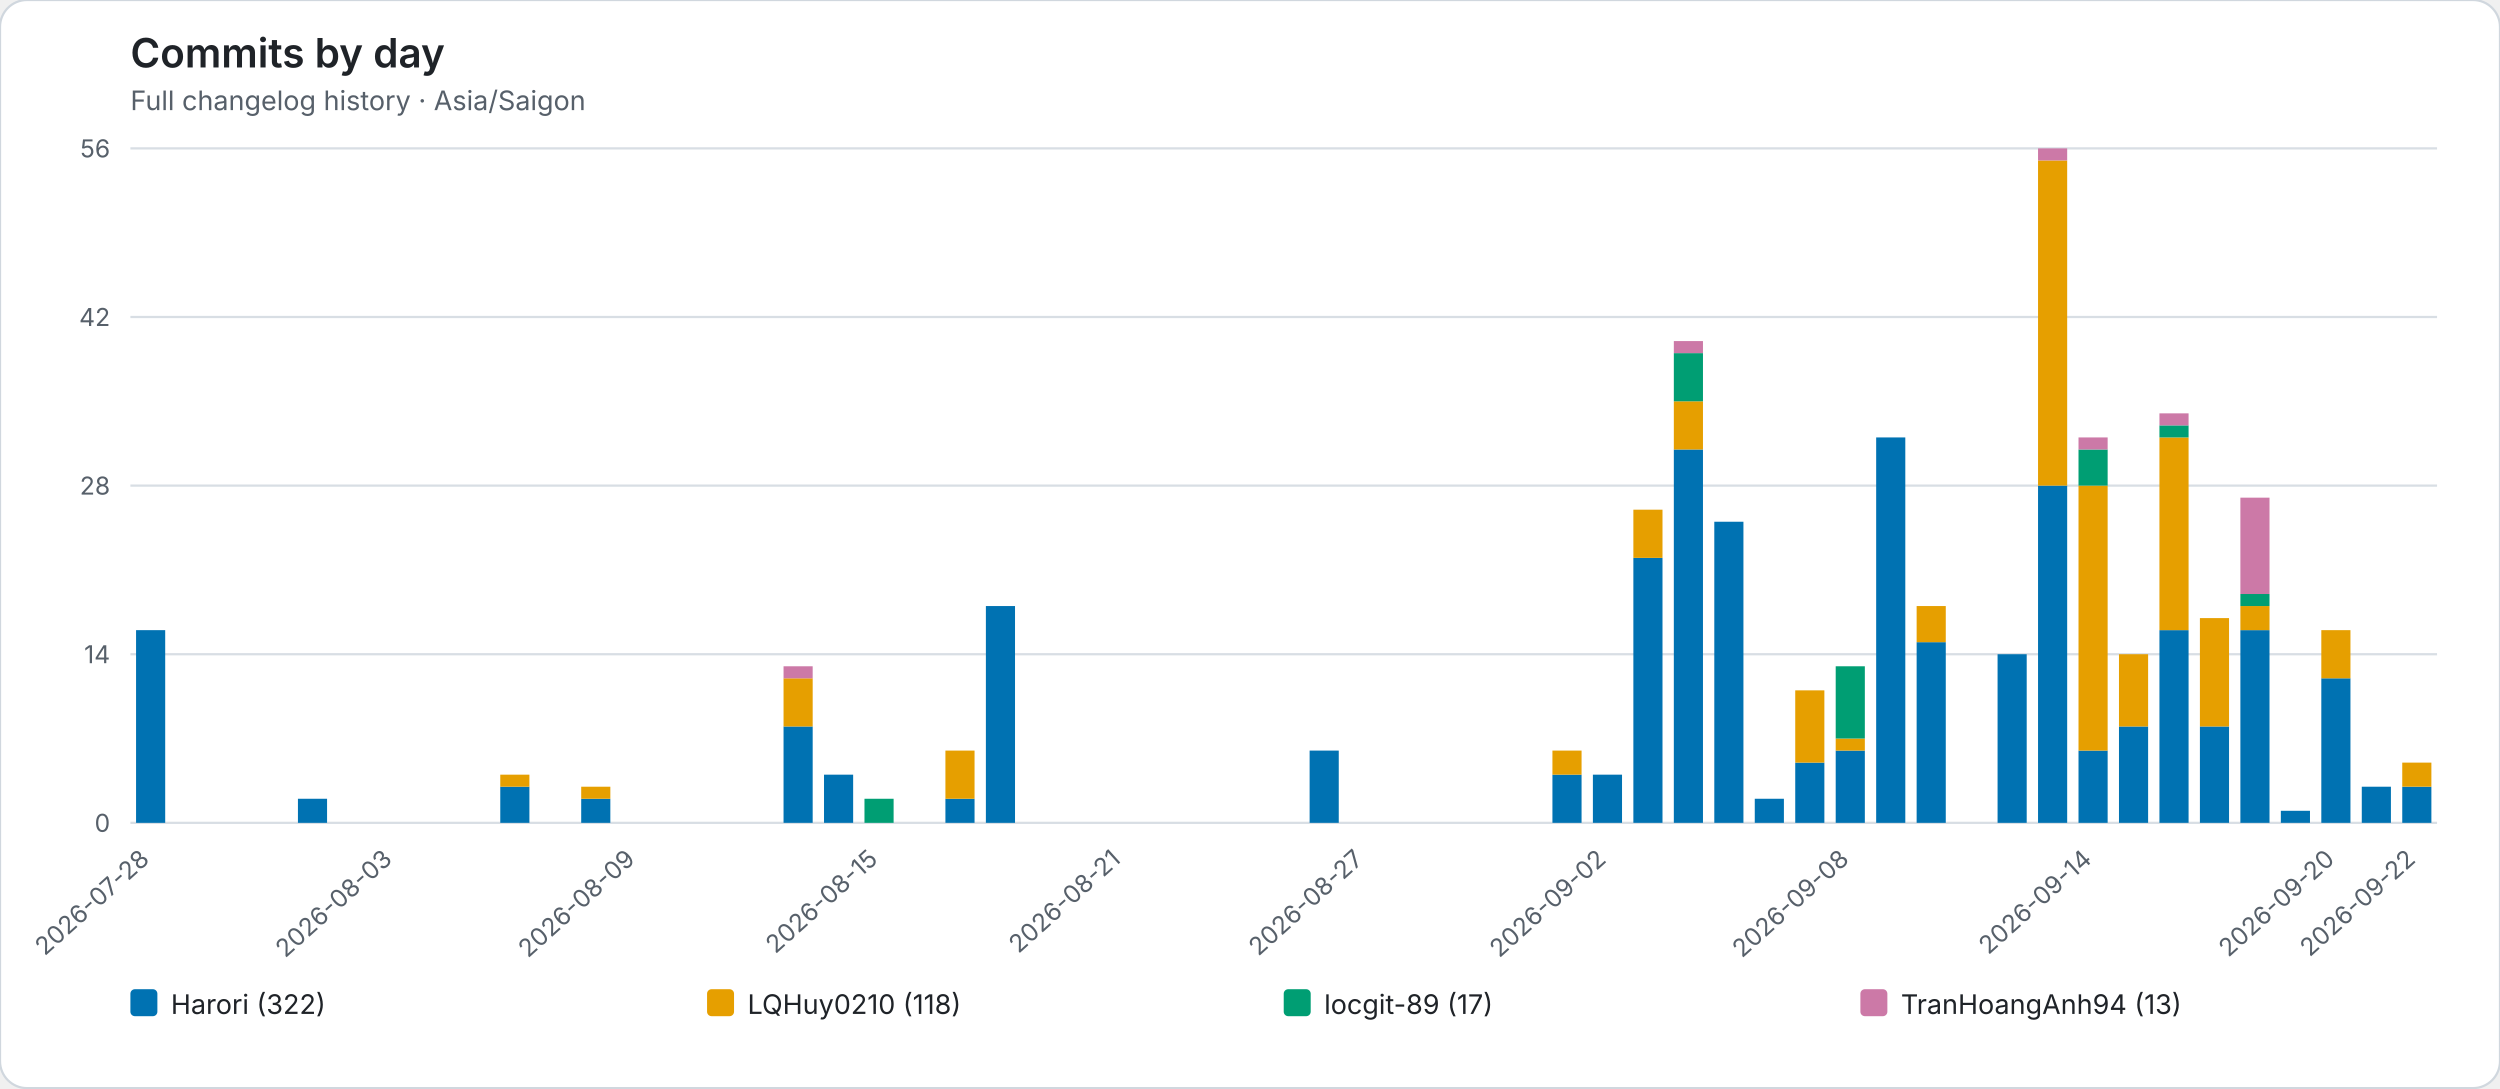
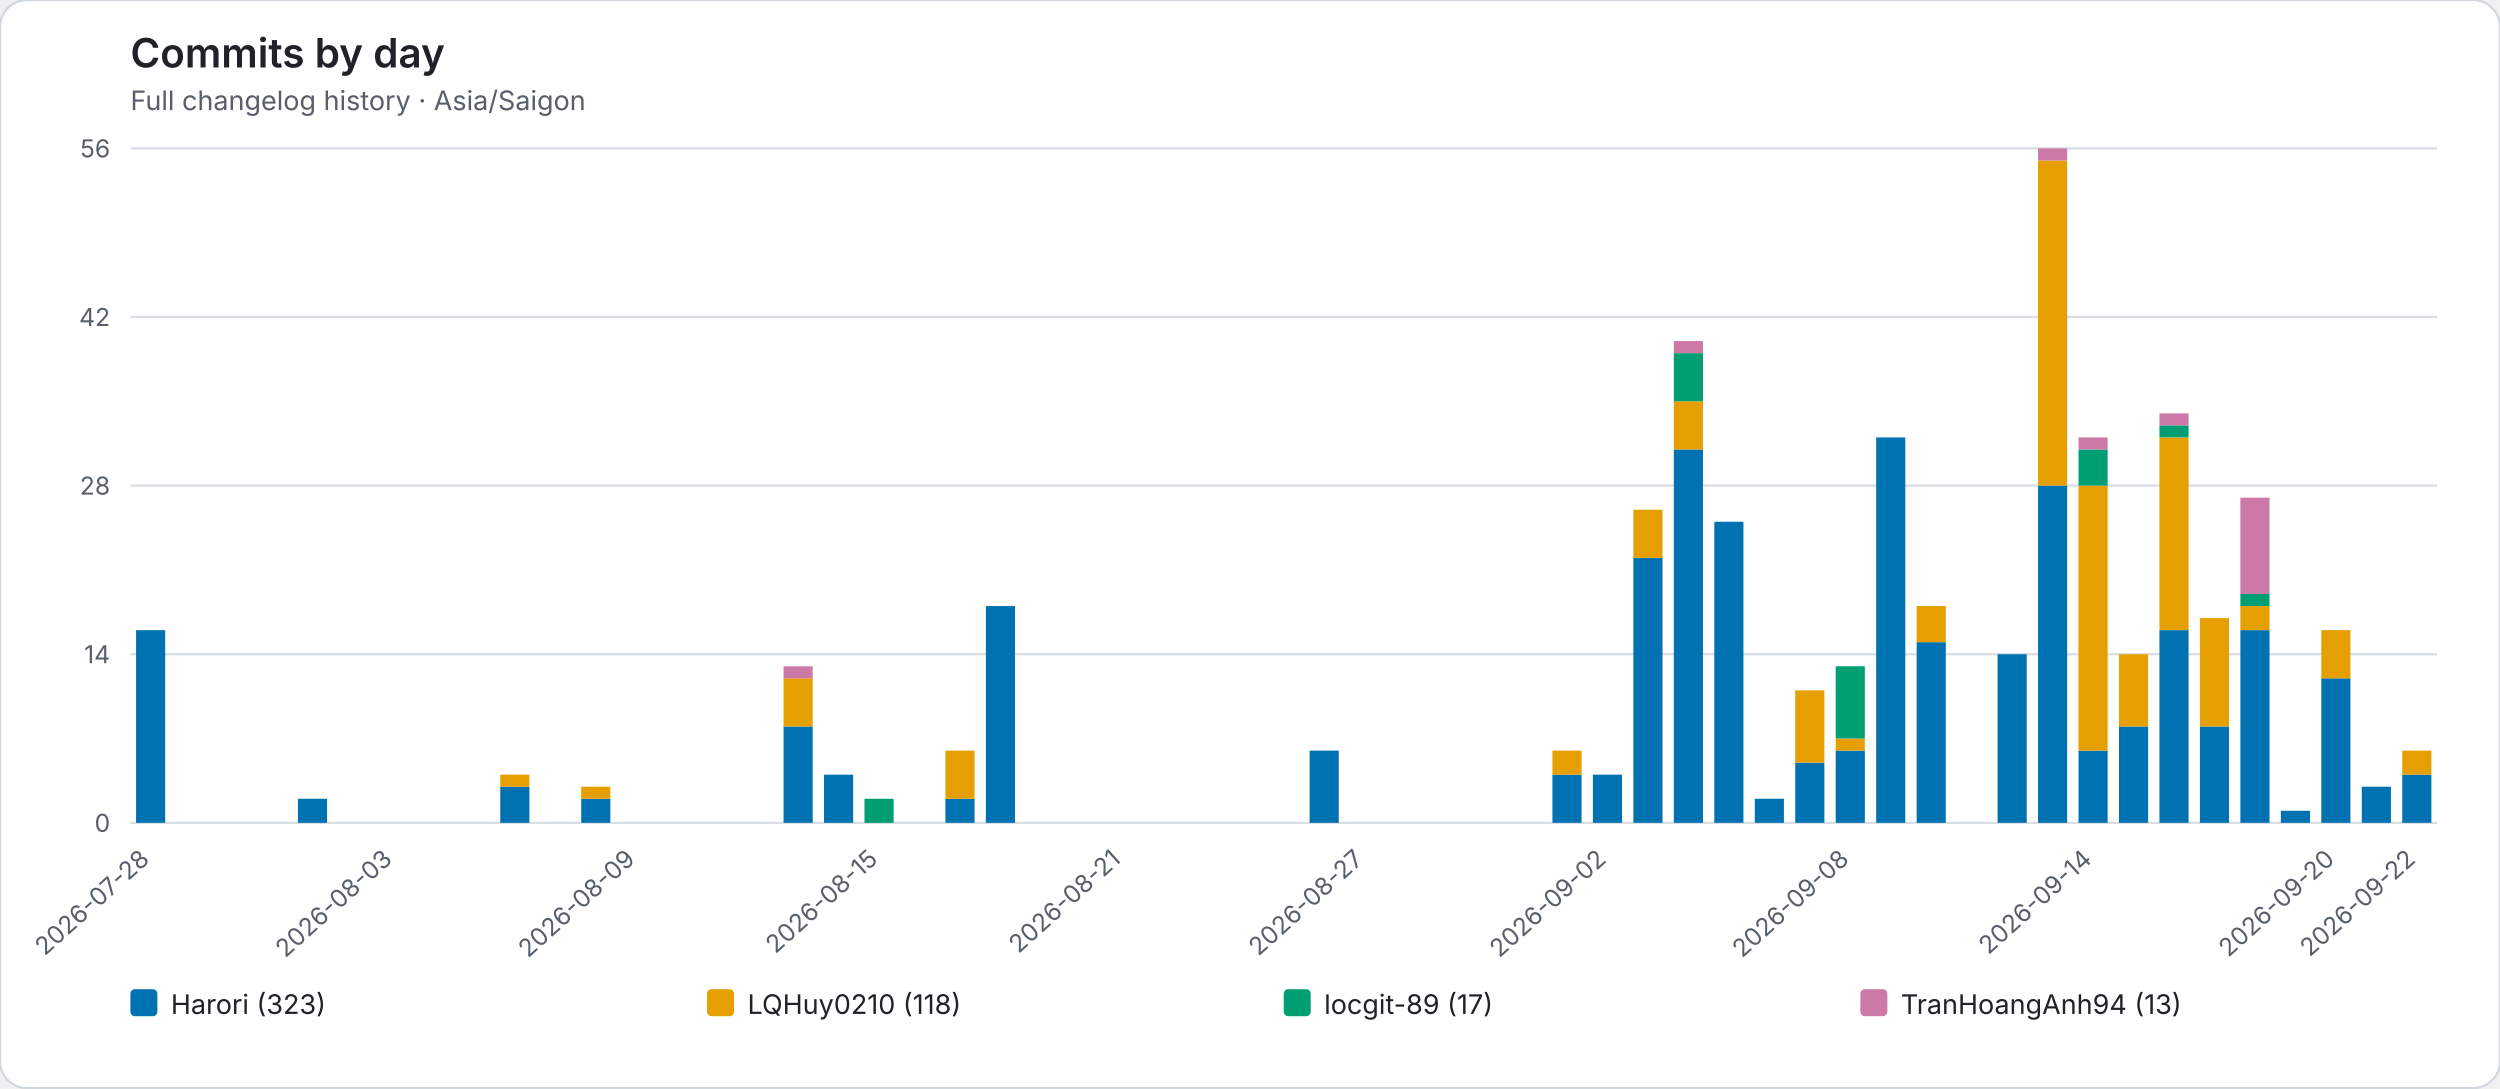
<svg xmlns="http://www.w3.org/2000/svg" role="img" viewBox="0 0 1112 484">
  <rect width="1112" height="484" rx="12" fill="#ffffff" stroke="#d0d7de" />
  <style>text{font-family:system-ui,-apple-system,BlinkMacSystemFont,"Segoe UI",sans-serif}.axis{fill:#57606a;font-size:11px}.heading{fill:#1f2328;font-size:18px;font-weight:600}.subheading{fill:#57606a;font-size:12px}.grid{stroke:#d8dee4;stroke-width:1}.legend{fill:#1f2328;font-size:12px}</style>
  <text class="heading" x="58" y="30">Commits by day</text>
  <text class="subheading" x="58" y="49">Full changelog history · Asia/Saigon</text>
  <line class="grid" x1="58" y1="366.00" x2="1084" y2="366.00" />
  <text class="axis" x="49" y="370.00" text-anchor="end">0</text>
  <line class="grid" x1="58" y1="291.00" x2="1084" y2="291.00" />
  <text class="axis" x="49" y="295.00" text-anchor="end">14</text>
  <line class="grid" x1="58" y1="216.00" x2="1084" y2="216.00" />
  <text class="axis" x="49" y="220.00" text-anchor="end">28</text>
  <line class="grid" x1="58" y1="141.00" x2="1084" y2="141.00" />
  <text class="axis" x="49" y="145.00" text-anchor="end">42</text>
  <line class="grid" x1="58" y1="66.00" x2="1084" y2="66.00" />
  <text class="axis" x="49" y="70.00" text-anchor="end">56</text>
  <g data-date="2026-07-28">
    <rect x="60.52" y="280.29" width="12.96" height="85.71" fill="#0072B2" />
  </g>
  <text class="axis" x="67.00" y="383" text-anchor="end" transform="rotate(-42 67.00 383)">2026-07-28</text>
  <g data-date="2026-07-29">
  </g>
  <g data-date="2026-07-30">
  </g>
  <g data-date="2026-07-31">
  </g>
  <g data-date="2026-08-01">
    <rect x="132.52" y="355.29" width="12.96" height="10.71" fill="#0072B2" />
  </g>
  <g data-date="2026-08-02">
  </g>
  <g data-date="2026-08-03">
  </g>
  <text class="axis" x="175.00" y="383" text-anchor="end" transform="rotate(-42 175.00 383)">2026-08-03</text>
  <g data-date="2026-08-04">
  </g>
  <g data-date="2026-08-05">
  </g>
  <g data-date="2026-08-06">
    <rect x="222.52" y="349.93" width="12.96" height="16.07" fill="#0072B2" />
    <rect x="222.52" y="344.57" width="12.96" height="5.36" fill="#E69F00" />
  </g>
  <g data-date="2026-08-07">
  </g>
  <g data-date="2026-08-08">
    <rect x="258.52" y="355.29" width="12.96" height="10.71" fill="#0072B2" />
    <rect x="258.52" y="349.93" width="12.96" height="5.36" fill="#E69F00" />
  </g>
  <g data-date="2026-08-09">
  </g>
  <text class="axis" x="283.00" y="383" text-anchor="end" transform="rotate(-42 283.00 383)">2026-08-09</text>
  <g data-date="2026-08-10">
  </g>
  <g data-date="2026-08-11">
  </g>
  <g data-date="2026-08-12">
  </g>
  <g data-date="2026-08-13">
    <rect x="348.52" y="323.14" width="12.96" height="42.86" fill="#0072B2" />
    <rect x="348.52" y="301.71" width="12.96" height="21.43" fill="#E69F00" />
    <rect x="348.52" y="296.36" width="12.96" height="5.36" fill="#CC79A7" />
  </g>
  <g data-date="2026-08-14">
    <rect x="366.52" y="344.57" width="12.96" height="21.43" fill="#0072B2" />
  </g>
  <g data-date="2026-08-15">
    <rect x="384.52" y="355.29" width="12.96" height="10.71" fill="#009E73" />
  </g>
  <text class="axis" x="391.00" y="383" text-anchor="end" transform="rotate(-42 391.00 383)">2026-08-15</text>
  <g data-date="2026-08-16">
  </g>
  <g data-date="2026-08-17">
    <rect x="420.52" y="355.29" width="12.96" height="10.71" fill="#0072B2" />
    <rect x="420.52" y="333.86" width="12.96" height="21.43" fill="#E69F00" />
  </g>
  <g data-date="2026-08-18">
    <rect x="438.52" y="269.57" width="12.96" height="96.43" fill="#0072B2" />
  </g>
  <g data-date="2026-08-19">
  </g>
  <g data-date="2026-08-20">
  </g>
  <g data-date="2026-08-21">
  </g>
  <text class="axis" x="499.00" y="383" text-anchor="end" transform="rotate(-42 499.00 383)">2026-08-21</text>
  <g data-date="2026-08-22">
  </g>
  <g data-date="2026-08-23">
  </g>
  <g data-date="2026-08-24">
  </g>
  <g data-date="2026-08-25">
  </g>
  <g data-date="2026-08-26">
    <rect x="582.52" y="333.86" width="12.96" height="32.14" fill="#0072B2" />
  </g>
  <g data-date="2026-08-27">
  </g>
  <text class="axis" x="607.00" y="383" text-anchor="end" transform="rotate(-42 607.00 383)">2026-08-27</text>
  <g data-date="2026-08-28">
  </g>
  <g data-date="2026-08-29">
  </g>
  <g data-date="2026-08-30">
  </g>
  <g data-date="2026-08-31">
  </g>
  <g data-date="2026-09-01">
    <rect x="690.52" y="344.57" width="12.96" height="21.43" fill="#0072B2" />
    <rect x="690.52" y="333.86" width="12.96" height="10.71" fill="#E69F00" />
  </g>
  <g data-date="2026-09-02">
    <rect x="708.52" y="344.57" width="12.96" height="21.43" fill="#0072B2" />
  </g>
  <text class="axis" x="715.00" y="383" text-anchor="end" transform="rotate(-42 715.00 383)">2026-09-02</text>
  <g data-date="2026-09-03">
    <rect x="726.52" y="248.14" width="12.96" height="117.86" fill="#0072B2" />
    <rect x="726.52" y="226.71" width="12.96" height="21.43" fill="#E69F00" />
  </g>
  <g data-date="2026-09-04">
    <rect x="744.52" y="199.93" width="12.96" height="166.07" fill="#0072B2" />
    <rect x="744.52" y="178.50" width="12.96" height="21.43" fill="#E69F00" />
    <rect x="744.52" y="157.07" width="12.96" height="21.43" fill="#009E73" />
    <rect x="744.52" y="151.71" width="12.96" height="5.36" fill="#CC79A7" />
  </g>
  <g data-date="2026-09-05">
    <rect x="762.52" y="232.07" width="12.96" height="133.93" fill="#0072B2" />
  </g>
  <g data-date="2026-09-06">
    <rect x="780.52" y="355.29" width="12.96" height="10.71" fill="#0072B2" />
  </g>
  <g data-date="2026-09-07">
    <rect x="798.52" y="339.21" width="12.96" height="26.79" fill="#0072B2" />
    <rect x="798.52" y="307.07" width="12.96" height="32.14" fill="#E69F00" />
  </g>
  <g data-date="2026-09-08">
    <rect x="816.52" y="333.86" width="12.96" height="32.14" fill="#0072B2" />
    <rect x="816.52" y="328.50" width="12.96" height="5.36" fill="#E69F00" />
    <rect x="816.52" y="296.36" width="12.96" height="32.14" fill="#009E73" />
  </g>
  <text class="axis" x="823.00" y="383" text-anchor="end" transform="rotate(-42 823.00 383)">2026-09-08</text>
  <g data-date="2026-09-09">
    <rect x="834.52" y="194.57" width="12.96" height="171.43" fill="#0072B2" />
  </g>
  <g data-date="2026-09-10">
    <rect x="852.52" y="285.64" width="12.96" height="80.36" fill="#0072B2" />
    <rect x="852.52" y="269.57" width="12.96" height="16.07" fill="#E69F00" />
  </g>
  <g data-date="2026-09-11">
  </g>
  <g data-date="2026-09-12">
    <rect x="888.52" y="291.00" width="12.96" height="75.00" fill="#0072B2" />
  </g>
  <g data-date="2026-09-13">
    <rect x="906.52" y="216.00" width="12.96" height="150.00" fill="#0072B2" />
    <rect x="906.52" y="71.36" width="12.96" height="144.64" fill="#E69F00" />
    <rect x="906.52" y="66.00" width="12.96" height="5.36" fill="#CC79A7" />
  </g>
  <g data-date="2026-09-14">
    <rect x="924.52" y="333.86" width="12.96" height="32.14" fill="#0072B2" />
    <rect x="924.52" y="216.00" width="12.96" height="117.86" fill="#E69F00" />
    <rect x="924.52" y="199.93" width="12.96" height="16.07" fill="#009E73" />
    <rect x="924.52" y="194.57" width="12.96" height="5.36" fill="#CC79A7" />
  </g>
  <text class="axis" x="931.00" y="383" text-anchor="end" transform="rotate(-42 931.00 383)">2026-09-14</text>
  <g data-date="2026-09-15">
    <rect x="942.52" y="323.14" width="12.96" height="42.86" fill="#0072B2" />
    <rect x="942.52" y="291.00" width="12.96" height="32.14" fill="#E69F00" />
  </g>
  <g data-date="2026-09-16">
    <rect x="960.52" y="280.29" width="12.96" height="85.71" fill="#0072B2" />
    <rect x="960.52" y="194.57" width="12.96" height="85.71" fill="#E69F00" />
    <rect x="960.52" y="189.21" width="12.96" height="5.36" fill="#009E73" />
    <rect x="960.52" y="183.86" width="12.96" height="5.36" fill="#CC79A7" />
  </g>
  <g data-date="2026-09-17">
    <rect x="978.52" y="323.14" width="12.96" height="42.86" fill="#0072B2" />
    <rect x="978.52" y="274.93" width="12.96" height="48.21" fill="#E69F00" />
  </g>
  <g data-date="2026-09-18">
    <rect x="996.52" y="280.29" width="12.96" height="85.71" fill="#0072B2" />
    <rect x="996.52" y="269.57" width="12.96" height="10.71" fill="#E69F00" />
    <rect x="996.52" y="264.21" width="12.96" height="5.36" fill="#009E73" />
    <rect x="996.52" y="221.36" width="12.96" height="42.86" fill="#CC79A7" />
  </g>
  <g data-date="2026-09-19">
    <rect x="1014.52" y="360.64" width="12.96" height="5.36" fill="#0072B2" />
  </g>
  <g data-date="2026-09-20">
    <rect x="1032.52" y="301.71" width="12.96" height="64.29" fill="#0072B2" />
    <rect x="1032.52" y="280.29" width="12.96" height="21.43" fill="#E69F00" />
  </g>
  <text class="axis" x="1039.00" y="383" text-anchor="end" transform="rotate(-42 1039.00 383)">2026-09-20</text>
  <g data-date="2026-09-21">
    <rect x="1050.52" y="349.93" width="12.96" height="16.07" fill="#0072B2" />
  </g>
  <g data-date="2026-09-22">
-     <rect x="1068.52" y="349.93" width="12.96" height="16.07" fill="#0072B2" />
-     <rect x="1068.52" y="339.21" width="12.96" height="10.71" fill="#E69F00" />
+     <rect x="1068.52" y="344.57" width="12.96" height="21.43" fill="#0072B2" />
+     <rect x="1068.52" y="333.86" width="12.96" height="10.71" fill="#E69F00" />
  </g>
  <text class="axis" x="1075.00" y="383" text-anchor="end" transform="rotate(-42 1075.00 383)">2026-09-22</text>
  <rect x="58.00" y="440" width="12" height="12" rx="2" fill="#0072B2" />
-   <text class="legend" x="76.00" y="451">Harori (322)</text>
+   <text class="legend" x="76.00" y="451">Harori (323)</text>
  <rect x="314.50" y="440" width="12" height="12" rx="2" fill="#E69F00" />
  <text class="legend" x="332.50" y="451">LQHuy0210 (118)</text>
  <rect x="571.00" y="440" width="12" height="12" rx="2" fill="#009E73" />
  <text class="legend" x="589.00" y="451">locgit-89 (17)</text>
  <rect x="827.50" y="440" width="12" height="12" rx="2" fill="#CC79A7" />
  <text class="legend" x="845.50" y="451">TranHoangAnh94 (13)</text>
</svg>
